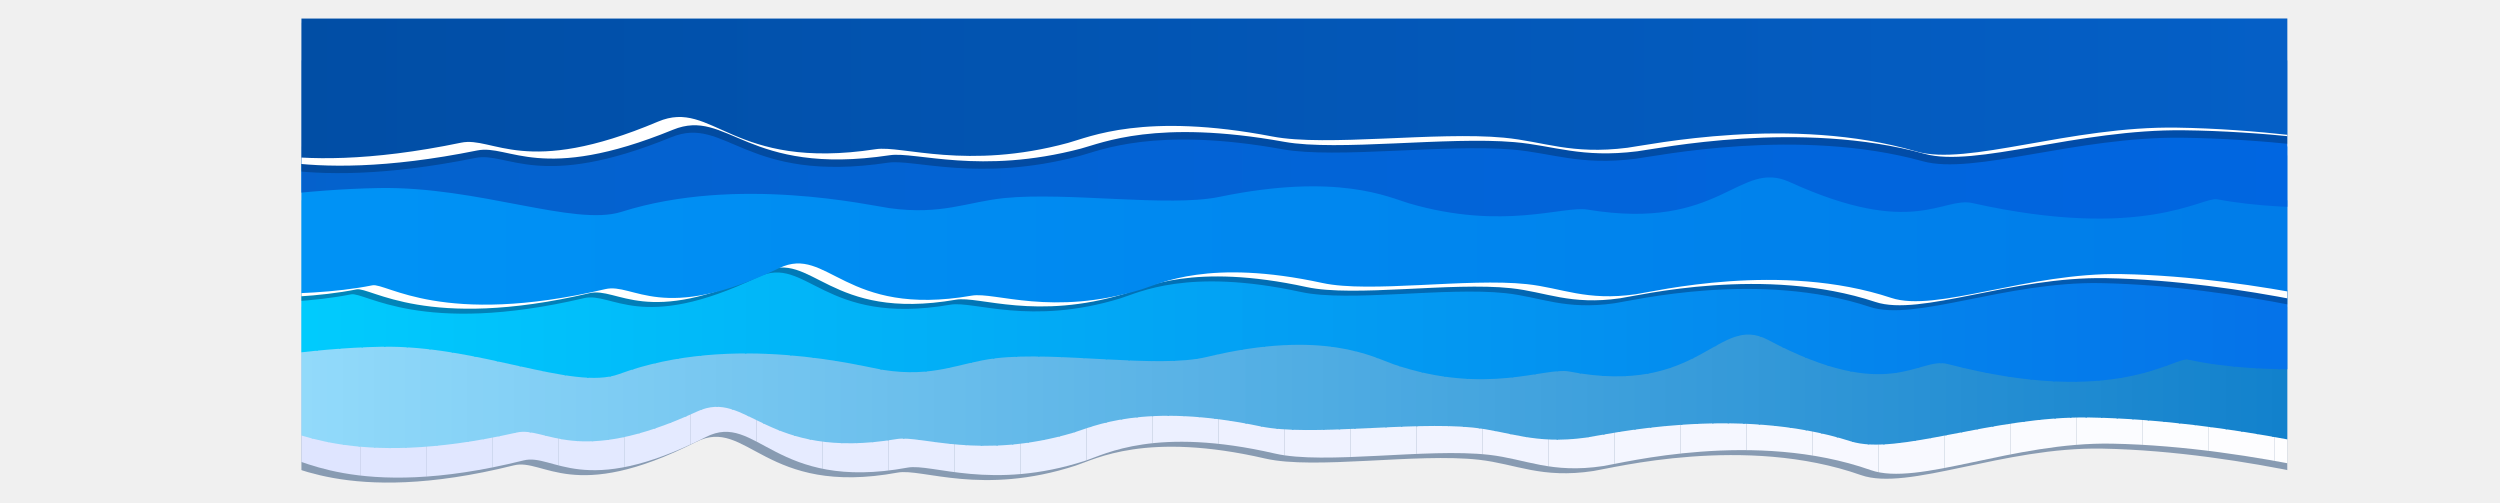
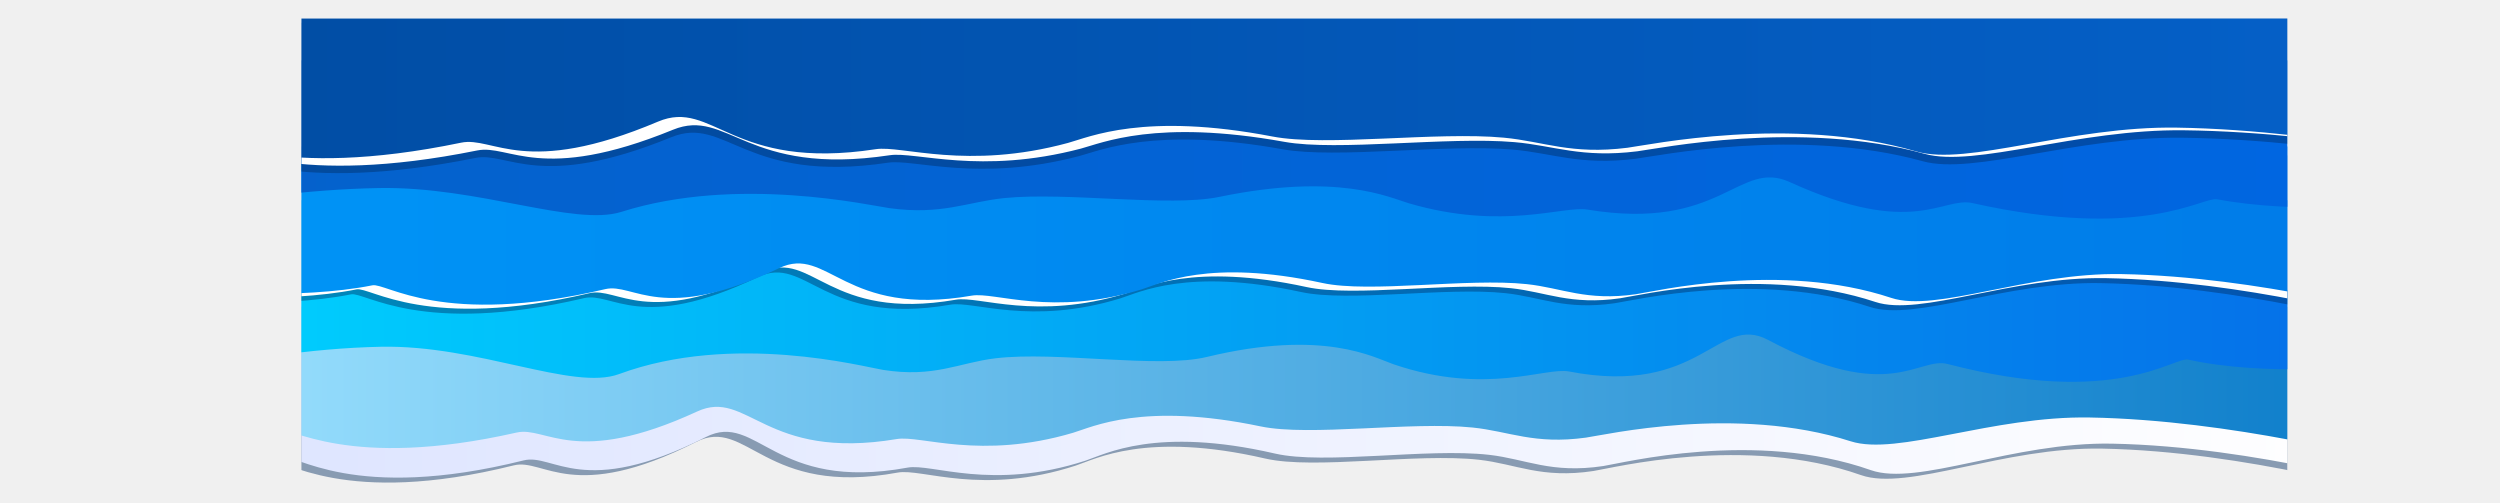
<svg xmlns="http://www.w3.org/2000/svg" width="2420.20" height="486.84" viewBox="-276.17 -17.95 2420.20 486.84">
  <defs>
+     <linearGradient id="waves-g1" x1="-54.68" y1="371.56" x2="1989.45" y2="371.56" gradientUnits="userSpaceOnUse">
+       <stop offset="0.016" stop-color="#dee5ff" />
+       <stop offset="0.984" stop-color="#fefeff" />
+     </linearGradient>
+     <linearGradient id="waves-g2" x1="-4.50" y1="350.24" x2="1940.04" y2="350.24" gradientUnits="userSpaceOnUse">
+       <stop offset="0.004" stop-color="#93dbfb" />
+       <stop offset="0.996" stop-color="#1281cc" />
+     </linearGradient>
+     <linearGradient id="waves-g3" x1="-13.56" y1="276.47" x2="1952.98" y2="276.47" gradientUnits="userSpaceOnUse">
+       <stop offset="0.006" stop-color="#00ccfd" />
+       <stop offset="0.994" stop-color="#0572e9" />
+     </linearGradient>
    <clipPath id="waves-clippath">
      <rect x="15.63" width="1922.47" height="452.8" fill="none" />
-     </clipPath>
-     <clipPath id="waves-clippath-1">
-       <path d="M2053.33,457.31s-144.76-43.04-284.66-45.77c-95.65-1.87-188.29,41.66-233.78,25.62-112.01-39.5-240.4-6.77-258.91-3.96-50.5,7.66-74.83-6.8-110.7-10.86-60.1-6.8-159.13,9.87-207.2-1.22-115.17-26.57-164.5.72-183.39,6.87-90.8,29.56-148.82,2.43-172.22,6.74-129.47,23.87-145.82-54.74-195.27-29.62-119.46,60.68-147.49,15.43-176.4,22.63-165.18,41.15-222.08-7.1-236.13-4.11-74.9,15.94-177.1,6.17-177.1,6.17v-155.56h2235.77v183.07Z" fill="none" />
-     </clipPath>
-     <clipPath id="waves-clippath-2">
-       <path d="M2028.91,427.4s-143.36-38.73-281.91-41.18c-94.73-1.68-186.47,37.49-231.52,23.05-110.93-35.55-238.08-6.09-256.41-3.56-50.01,6.89-74.11-6.12-109.63-9.77-59.52-6.12-157.6,8.88-205.2-1.1-114.06-23.91-162.91.65-181.62,6.18-89.92,26.6-147.38,2.18-170.56,6.06-128.22,21.48-144.41-49.26-193.38-26.65-118.31,54.6-146.07,13.88-174.69,20.36-163.59,37.03-219.93-6.39-233.85-3.7-74.18,14.35-175.39,5.55-175.39,5.55v-139.98H2028.91v164.74Z" fill="none" />
-     </clipPath>
-     <clipPath id="waves-clippath-3">
-       <path d="M-188.23,365s142.78-44.44,280.77-47.26c94.35-1.93,185.72,43.01,230.58,26.45,110.48-40.79,237.12-6.99,255.37-4.09,49.81,7.91,73.81-7.02,109.19-11.21,59.28-7.02,156.96,10.19,204.37-1.26,113.6-27.44,162.25.74,180.89,7.09,89.56,30.52,146.78,2.5,169.87,6.96,127.7,24.64,143.82-56.52,192.6-30.58,117.83,62.66,145.48,15.93,173.99,23.36,162.93,42.49,219.04-7.34,232.9-4.25,73.88,16.46,174.68,6.37,174.68,6.37v-160.63H-188.23v189.03Z" fill="none" />
    </clipPath>
    <linearGradient id="waves-linear-gradient-2" x1="-84.75" y1="206.2" x2="2049.65" y2="206.2" gradientUnits="userSpaceOnUse">
      <stop offset="0" stop-color="#0094f6" />
      <stop offset="1" stop-color="#007be8" />
    </linearGradient>
    <linearGradient id="waves-linear-gradient-3" x1="-60.63" y1="122.9" x2="2121.63" y2="122.9" gradientTransform="translate(1985.494) scale(-1.0275 1)" gradientUnits="userSpaceOnUse">
      <stop offset="0" stop-color="#0066e2" />
      <stop offset="1" stop-color="#0561ca" />
    </linearGradient>
    <linearGradient id="waves-linear-gradient-4" x1="-276.18" y1="64.42" x2="2138.98" y2="64.42" gradientUnits="userSpaceOnUse">
      <stop offset="0" stop-color="#004ba0" />
      <stop offset="1" stop-color="#0561ca" />
    </linearGradient>
  </defs>
  <g id="waves-Waves">
    <g clip-path="url(#waves-clippath)">
      <g>
        <g>
          <g opacity=".43">
            <path d="M2043.8,462.12s-144.76-43.04-284.66-45.77c-95.65-1.87-188.29,41.66-233.78,25.62-112.01-39.5-240.4-6.77-258.91-3.96-50.5,7.66-74.83-6.8-110.7-10.86-60.1-6.8-159.13,9.87-207.2-1.22-115.17-26.57-164.5.72-183.39,6.87-90.8,29.56-148.82,2.43-172.22,6.74-129.47,23.87-145.82-54.74-195.27-29.62-119.46,60.68-147.49,15.43-176.4,22.63-165.18,41.15-222.08-7.1-236.13-4.11-74.9,15.94-177.1,6.17-177.1,6.17v-155.56H2043.8v183.07Z" fill="#002b61" />
          </g>
-           <g clip-path="url(#waves-clippath-1)">
-             <rect x="-54.68" y="274.24" width="63.88" height="194.65" fill="#dee5ff" />
-             <rect x="9.2" y="274.24" width="63.88" height="194.65" fill="#dfe5ff" />
-             <rect x="73.08" y="274.24" width="63.88" height="194.65" fill="#e0e6ff" />
-             <rect x="136.95" y="274.24" width="63.88" height="194.65" fill="#e1e7ff" />
-             <rect x="200.83" y="274.24" width="63.88" height="194.65" fill="#e2e8ff" />
-             <rect x="264.71" y="274.24" width="63.88" height="194.65" fill="#e3e9ff" />
-             <rect x="328.59" y="274.24" width="63.88" height="194.65" fill="#e4eaff" />
-             <rect x="392.47" y="274.24" width="63.88" height="194.65" fill="#e5eaff" />
-             <rect x="456.35" y="274.24" width="63.88" height="194.65" fill="#e6ebff" />
-             <rect x="520.23" y="274.24" width="63.88" height="194.65" fill="#e7ecff" />
-             <rect x="584.11" y="274.24" width="63.88" height="194.65" fill="#e8edff" />
-             <rect x="647.99" y="274.24" width="63.88" height="194.65" fill="#e9eeff" />
-             <rect x="711.87" y="274.24" width="63.88" height="194.65" fill="#eaefff" />
-             <rect x="775.75" y="274.24" width="63.88" height="194.65" fill="#ebefff" />
-             <rect x="839.62" y="274.24" width="63.88" height="194.65" fill="#ecf0ff" />
-             <rect x="903.5" y="274.24" width="63.88" height="194.65" fill="#eef1ff" />
-             <rect x="967.38" y="274.24" width="63.88" height="194.65" fill="#eff2ff" />
-             <rect x="1031.26" y="274.24" width="63.88" height="194.65" fill="#f0f3ff" />
-             <rect x="1095.14" y="274.24" width="63.88" height="194.65" fill="#f1f3ff" />
-             <rect x="1159.02" y="274.24" width="63.88" height="194.65" fill="#f2f4ff" />
-             <rect x="1222.9" y="274.24" width="63.88" height="194.65" fill="#f3f5ff" />
-             <rect x="1286.78" y="274.24" width="63.88" height="194.65" fill="#f4f6ff" />
-             <rect x="1350.66" y="274.24" width="63.88" height="194.65" fill="#f5f7ff" />
-             <rect x="1414.54" y="274.24" width="63.88" height="194.65" fill="#f6f8ff" />
-             <rect x="1478.42" y="274.24" width="63.88" height="194.65" fill="#f7f8ff" />
-             <rect x="1542.3" y="274.24" width="63.88" height="194.65" fill="#f8f9ff" />
-             <rect x="1606.17" y="274.24" width="63.88" height="194.65" fill="#f9faff" />
-             <rect x="1670.05" y="274.24" width="63.88" height="194.65" fill="#fafbff" />
-             <rect x="1733.93" y="274.24" width="63.88" height="194.65" fill="#fbfcff" />
-             <rect x="1797.81" y="274.24" width="63.88" height="194.65" fill="#fcfdff" />
-             <rect x="1861.69" y="274.24" width="63.88" height="194.65" fill="#fdfdff" />
-             <rect x="1925.57" y="274.24" width="63.88" height="194.65" fill="#fefeff" />
-           </g>
-           <g clip-path="url(#waves-clippath-2)">
-             <rect x="-4.5" y="262.66" width="16.560" height="175.16" fill="#93dbfb" />
-             <rect x="10.56" y="262.66" width="16.560" height="175.16" fill="#92dafa" />
-             <rect x="25.62" y="262.66" width="16.560" height="175.16" fill="#91d9fa" />
-             <rect x="40.68" y="262.66" width="16.560" height="175.16" fill="#90d9fa" />
-             <rect x="55.75" y="262.66" width="16.560" height="175.16" fill="#8fd8f9" />
-             <rect x="70.81" y="262.66" width="16.560" height="175.16" fill="#8ed7f9" />
-             <rect x="85.87" y="262.66" width="16.560" height="175.16" fill="#8dd6f8" />
-             <rect x="100.93" y="262.66" width="16.560" height="175.16" fill="#8cd6f8" />
-             <rect x="116" y="262.66" width="16.560" height="175.16" fill="#8bd5f8" />
-             <rect x="131.06" y="262.66" width="16.560" height="175.16" fill="#8ad4f7" />
-             <rect x="146.12" y="262.66" width="16.560" height="175.16" fill="#89d4f7" />
-             <rect x="161.18" y="262.66" width="16.560" height="175.16" fill="#88d3f7" />
-             <rect x="176.25" y="262.66" width="16.560" height="175.16" fill="#87d2f6" />
-             <rect x="191.31" y="262.66" width="16.560" height="175.16" fill="#86d2f6" />
-             <rect x="206.37" y="262.66" width="16.560" height="175.16" fill="#85d1f6" />
-             <rect x="221.43" y="262.66" width="16.560" height="175.16" fill="#84d0f5" />
-             <rect x="236.5" y="262.66" width="16.560" height="175.16" fill="#83cff5" />
-             <rect x="251.56" y="262.66" width="16.560" height="175.16" fill="#82cff4" />
-             <rect x="266.62" y="262.66" width="16.560" height="175.16" fill="#81cef4" />
-             <rect x="281.68" y="262.66" width="16.560" height="175.16" fill="#80cdf4" />
-             <rect x="296.74" y="262.66" width="16.560" height="175.16" fill="#7fcdf3" />
-             <rect x="311.81" y="262.66" width="16.560" height="175.16" fill="#7eccf3" />
-             <rect x="326.87" y="262.66" width="16.560" height="175.16" fill="#7dcbf3" />
-             <rect x="341.93" y="262.66" width="16.560" height="175.16" fill="#7ccbf2" />
-             <rect x="356.99" y="262.66" width="16.560" height="175.16" fill="#7bcaf2" />
-             <rect x="372.06" y="262.66" width="16.560" height="175.16" fill="#7ac9f2" />
-             <rect x="387.12" y="262.66" width="16.560" height="175.16" fill="#79c8f1" />
-             <rect x="402.18" y="262.66" width="16.560" height="175.16" fill="#78c8f1" />
-             <rect x="417.24" y="262.66" width="16.560" height="175.16" fill="#77c7f0" />
-             <rect x="432.31" y="262.66" width="16.560" height="175.16" fill="#76c6f0" />
-             <rect x="447.37" y="262.66" width="16.560" height="175.16" fill="#75c6f0" />
-             <rect x="462.43" y="262.66" width="16.560" height="175.16" fill="#74c5ef" />
-             <rect x="477.49" y="262.66" width="16.560" height="175.16" fill="#73c4ef" />
-             <rect x="492.55" y="262.66" width="16.560" height="175.16" fill="#72c4ef" />
-             <rect x="507.62" y="262.66" width="16.560" height="175.16" fill="#71c3ee" />
-             <rect x="522.68" y="262.66" width="16.560" height="175.16" fill="#70c2ee" />
-             <rect x="537.74" y="262.66" width="16.560" height="175.16" fill="#6fc1ee" />
-             <rect x="552.8" y="262.66" width="16.560" height="175.16" fill="#6ec1ed" />
-             <rect x="567.87" y="262.66" width="16.560" height="175.16" fill="#6dc0ed" />
-             <rect x="582.93" y="262.66" width="16.560" height="175.16" fill="#6cbfec" />
-             <rect x="597.99" y="262.66" width="16.560" height="175.16" fill="#6bbfec" />
-             <rect x="613.05" y="262.66" width="16.560" height="175.16" fill="#6abeec" />
-             <rect x="628.12" y="262.66" width="16.560" height="175.16" fill="#69bdeb" />
-             <rect x="643.18" y="262.66" width="16.560" height="175.16" fill="#68bdeb" />
-             <rect x="658.24" y="262.66" width="16.560" height="175.16" fill="#67bceb" />
-             <rect x="673.3" y="262.66" width="16.560" height="175.16" fill="#66bbea" />
-             <rect x="688.37" y="262.66" width="16.560" height="175.16" fill="#65baea" />
-             <rect x="703.43" y="262.66" width="16.560" height="175.16" fill="#64baea" />
-             <rect x="718.49" y="262.66" width="16.560" height="175.16" fill="#63b9e9" />
-             <rect x="733.55" y="262.66" width="16.560" height="175.16" fill="#62b8e9" />
-             <rect x="748.61" y="262.66" width="16.560" height="175.16" fill="#61b8e8" />
-             <rect x="763.68" y="262.66" width="16.560" height="175.16" fill="#60b7e8" />
-             <rect x="778.74" y="262.66" width="16.560" height="175.16" fill="#5fb6e8" />
-             <rect x="793.8" y="262.66" width="16.560" height="175.16" fill="#5eb6e7" />
-             <rect x="808.86" y="262.66" width="16.560" height="175.16" fill="#5db5e7" />
-             <rect x="823.93" y="262.66" width="16.560" height="175.16" fill="#5cb4e7" />
-             <rect x="838.99" y="262.66" width="16.560" height="175.16" fill="#5bb3e6" />
-             <rect x="854.05" y="262.66" width="16.560" height="175.16" fill="#5ab3e6" />
-             <rect x="869.11" y="262.66" width="16.560" height="175.16" fill="#59b2e6" />
-             <rect x="884.18" y="262.66" width="16.560" height="175.16" fill="#58b1e5" />
-             <rect x="899.24" y="262.66" width="16.560" height="175.16" fill="#57b1e5" />
-             <rect x="914.3" y="262.66" width="16.560" height="175.16" fill="#56b0e5" />
-             <rect x="929.36" y="262.66" width="16.560" height="175.16" fill="#54afe4" />
-             <rect x="944.43" y="262.66" width="16.560" height="175.16" fill="#53afe4" />
-             <rect x="959.49" y="262.66" width="16.560" height="175.16" fill="#52aee3" />
-             <rect x="974.55" y="262.66" width="16.560" height="175.16" fill="#51ade3" />
-             <rect x="989.61" y="262.66" width="16.560" height="175.16" fill="#50ade3" />
-             <rect x="1004.67" y="262.66" width="16.560" height="175.16" fill="#4face2" />
-             <rect x="1019.74" y="262.66" width="16.560" height="175.16" fill="#4eabe2" />
-             <rect x="1034.8" y="262.66" width="16.560" height="175.16" fill="#4daae2" />
-             <rect x="1049.86" y="262.66" width="16.560" height="175.16" fill="#4caae1" />
-             <rect x="1064.92" y="262.66" width="16.560" height="175.16" fill="#4ba9e1" />
-             <rect x="1079.99" y="262.66" width="16.560" height="175.16" fill="#4aa8e1" />
-             <rect x="1095.05" y="262.66" width="16.560" height="175.16" fill="#49a8e0" />
-             <rect x="1110.11" y="262.66" width="16.560" height="175.16" fill="#48a7e0" />
-             <rect x="1125.17" y="262.66" width="16.560" height="175.16" fill="#47a6df" />
-             <rect x="1140.24" y="262.66" width="16.560" height="175.16" fill="#46a6df" />
-             <rect x="1155.3" y="262.66" width="16.560" height="175.16" fill="#45a5df" />
-             <rect x="1170.36" y="262.66" width="16.560" height="175.16" fill="#44a4de" />
-             <rect x="1185.42" y="262.66" width="16.560" height="175.16" fill="#43a3de" />
-             <rect x="1200.48" y="262.66" width="16.560" height="175.16" fill="#42a3de" />
-             <rect x="1215.55" y="262.66" width="16.560" height="175.16" fill="#41a2dd" />
-             <rect x="1230.61" y="262.66" width="16.560" height="175.16" fill="#40a1dd" />
-             <rect x="1245.67" y="262.66" width="16.560" height="175.16" fill="#3fa1dd" />
-             <rect x="1260.73" y="262.66" width="16.560" height="175.16" fill="#3ea0dc" />
-             <rect x="1275.8" y="262.66" width="16.560" height="175.16" fill="#3d9fdc" />
-             <rect x="1290.86" y="262.66" width="16.560" height="175.16" fill="#3c9fdb" />
-             <rect x="1305.92" y="262.66" width="16.560" height="175.16" fill="#3b9edb" />
-             <rect x="1320.98" y="262.66" width="16.560" height="175.16" fill="#3a9ddb" />
-             <rect x="1336.05" y="262.66" width="16.560" height="175.16" fill="#399cda" />
-             <rect x="1351.11" y="262.66" width="16.560" height="175.16" fill="#389cda" />
-             <rect x="1366.17" y="262.66" width="16.560" height="175.16" fill="#379bda" />
-             <rect x="1381.23" y="262.66" width="16.560" height="175.16" fill="#369ad9" />
-             <rect x="1396.3" y="262.66" width="16.560" height="175.16" fill="#359ad9" />
-             <rect x="1411.36" y="262.66" width="16.560" height="175.16" fill="#3499d9" />
-             <rect x="1426.42" y="262.66" width="16.560" height="175.16" fill="#3398d8" />
-             <rect x="1441.48" y="262.66" width="16.560" height="175.16" fill="#3298d8" />
-             <rect x="1456.54" y="262.66" width="16.560" height="175.16" fill="#3197d7" />
-             <rect x="1471.61" y="262.66" width="16.560" height="175.16" fill="#3096d7" />
-             <rect x="1486.67" y="262.66" width="16.560" height="175.16" fill="#2f95d7" />
-             <rect x="1501.73" y="262.66" width="16.560" height="175.16" fill="#2e95d6" />
-             <rect x="1516.79" y="262.66" width="16.560" height="175.16" fill="#2d94d6" />
-             <rect x="1531.86" y="262.66" width="16.560" height="175.16" fill="#2c93d6" />
-             <rect x="1546.92" y="262.66" width="16.560" height="175.16" fill="#2b93d5" />
-             <rect x="1561.98" y="262.66" width="16.560" height="175.16" fill="#2a92d5" />
-             <rect x="1577.04" y="262.66" width="16.560" height="175.16" fill="#2991d5" />
-             <rect x="1592.11" y="262.66" width="16.560" height="175.16" fill="#2891d4" />
-             <rect x="1607.17" y="262.66" width="16.560" height="175.16" fill="#2790d4" />
-             <rect x="1622.23" y="262.66" width="16.560" height="175.16" fill="#268fd3" />
-             <rect x="1637.29" y="262.66" width="16.560" height="175.16" fill="#258ed3" />
-             <rect x="1652.35" y="262.66" width="16.560" height="175.16" fill="#248ed3" />
-             <rect x="1667.42" y="262.66" width="16.560" height="175.16" fill="#238dd2" />
-             <rect x="1682.48" y="262.66" width="16.560" height="175.16" fill="#228cd2" />
-             <rect x="1697.54" y="262.66" width="16.560" height="175.16" fill="#218cd2" />
-             <rect x="1712.6" y="262.66" width="16.560" height="175.16" fill="#208bd1" />
-             <rect x="1727.67" y="262.66" width="16.560" height="175.16" fill="#1f8ad1" />
-             <rect x="1742.73" y="262.66" width="16.560" height="175.16" fill="#1e8ad1" />
-             <rect x="1757.79" y="262.66" width="16.560" height="175.16" fill="#1d89d0" />
-             <rect x="1772.85" y="262.66" width="16.560" height="175.16" fill="#1c88d0" />
-             <rect x="1787.92" y="262.66" width="16.560" height="175.16" fill="#1b87cf" />
-             <rect x="1802.98" y="262.66" width="16.560" height="175.16" fill="#1a87cf" />
-             <rect x="1818.04" y="262.66" width="16.560" height="175.16" fill="#1986cf" />
-             <rect x="1833.1" y="262.66" width="16.560" height="175.16" fill="#1885ce" />
-             <rect x="1848.17" y="262.66" width="16.560" height="175.16" fill="#1785ce" />
-             <rect x="1863.23" y="262.66" width="16.560" height="175.16" fill="#1684ce" />
-             <rect x="1878.29" y="262.66" width="16.560" height="175.16" fill="#1583cd" />
-             <rect x="1893.35" y="262.66" width="16.560" height="175.16" fill="#1483cd" />
-             <rect x="1908.41" y="262.66" width="16.560" height="175.16" fill="#1382cd" />
-             <rect x="1923.48" y="262.66" width="16.560" height="175.16" fill="#1281cc" />
-           </g>
-           <g clip-path="url(#waves-clippath-3)">
-             <rect x="1929.65" y="175.97" width="23.330" height="200.99" fill="#0572e9" />
-             <rect x="1907.81" y="175.97" width="23.330" height="200.99" fill="#0573e9" />
-             <rect x="1885.98" y="175.97" width="23.330" height="200.99" fill="#0574e9" />
-             <rect x="1864.14" y="175.97" width="23.330" height="200.99" fill="#0575e9" />
-             <rect x="1842.31" y="175.97" width="23.330" height="200.99" fill="#0576ea" />
-             <rect x="1820.48" y="175.97" width="23.330" height="200.99" fill="#0577ea" />
-             <rect x="1798.64" y="175.97" width="23.330" height="200.99" fill="#0578ea" />
-             <rect x="1776.81" y="175.97" width="23.330" height="200.99" fill="#0579ea" />
-             <rect x="1754.98" y="175.97" width="23.330" height="200.99" fill="#047aeb" />
-             <rect x="1733.14" y="175.97" width="23.330" height="200.99" fill="#047beb" />
-             <rect x="1711.31" y="175.97" width="23.330" height="200.99" fill="#047ceb" />
-             <rect x="1689.47" y="175.97" width="23.330" height="200.99" fill="#047deb" />
-             <rect x="1667.64" y="175.97" width="23.330" height="200.99" fill="#047eeb" />
-             <rect x="1645.81" y="175.97" width="23.330" height="200.99" fill="#047fec" />
-             <rect x="1623.97" y="175.97" width="23.330" height="200.99" fill="#0480ec" />
-             <rect x="1602.14" y="175.97" width="23.330" height="200.99" fill="#0481ec" />
-             <rect x="1580.31" y="175.97" width="23.330" height="200.99" fill="#0482ec" />
-             <rect x="1558.47" y="175.97" width="23.330" height="200.99" fill="#0483ed" />
-             <rect x="1536.64" y="175.97" width="23.330" height="200.99" fill="#0484ed" />
-             <rect x="1514.8" y="175.97" width="23.330" height="200.99" fill="#0485ed" />
-             <rect x="1492.97" y="175.97" width="23.330" height="200.99" fill="#0486ed" />
-             <rect x="1471.14" y="175.97" width="23.330" height="200.99" fill="#0487ee" />
-             <rect x="1449.3" y="175.97" width="23.330" height="200.99" fill="#0488ee" />
-             <rect x="1427.47" y="175.97" width="23.330" height="200.99" fill="#0489ee" />
-             <rect x="1405.64" y="175.97" width="23.330" height="200.99" fill="#048aee" />
-             <rect x="1383.8" y="175.97" width="23.330" height="200.99" fill="#048bee" />
-             <rect x="1361.97" y="175.97" width="23.330" height="200.99" fill="#048cef" />
-             <rect x="1340.13" y="175.97" width="23.330" height="200.99" fill="#048def" />
-             <rect x="1318.3" y="175.97" width="23.330" height="200.99" fill="#038eef" />
-             <rect x="1296.47" y="175.97" width="23.330" height="200.99" fill="#038fef" />
-             <rect x="1274.63" y="175.97" width="23.330" height="200.99" fill="#0390f0" />
-             <rect x="1252.8" y="175.97" width="23.330" height="200.99" fill="#0391f0" />
-             <rect x="1230.97" y="175.97" width="23.330" height="200.99" fill="#0392f0" />
-             <rect x="1209.13" y="175.97" width="23.330" height="200.99" fill="#0393f0" />
-             <rect x="1187.3" y="175.97" width="23.330" height="200.99" fill="#0394f1" />
-             <rect x="1165.46" y="175.97" width="23.330" height="200.99" fill="#0395f1" />
-             <rect x="1143.63" y="175.97" width="23.330" height="200.99" fill="#0396f1" />
-             <rect x="1121.8" y="175.97" width="23.330" height="200.99" fill="#0397f1" />
-             <rect x="1099.96" y="175.97" width="23.330" height="200.99" fill="#0398f1" />
-             <rect x="1078.13" y="175.97" width="23.330" height="200.99" fill="#0399f2" />
-             <rect x="1056.3" y="175.97" width="23.330" height="200.99" fill="#039af2" />
-             <rect x="1034.46" y="175.97" width="23.330" height="200.99" fill="#039bf2" />
-             <rect x="1012.63" y="175.97" width="23.330" height="200.99" fill="#039cf2" />
-             <rect x="990.79" y="175.97" width="23.330" height="200.99" fill="#039df3" />
-             <rect x="968.96" y="175.97" width="23.330" height="200.99" fill="#039ef3" />
-             <rect x="947.13" y="175.97" width="23.330" height="200.99" fill="#039ff3" />
-             <rect x="925.29" y="175.97" width="23.330" height="200.99" fill="#03a0f3" />
-             <rect x="903.46" y="175.97" width="23.330" height="200.99" fill="#03a2f4" />
-             <rect x="881.63" y="175.97" width="23.330" height="200.99" fill="#02a3f4" />
-             <rect x="859.79" y="175.97" width="23.330" height="200.99" fill="#02a4f4" />
-             <rect x="837.96" y="175.97" width="23.330" height="200.99" fill="#02a5f4" />
-             <rect x="816.12" y="175.97" width="23.330" height="200.99" fill="#02a6f4" />
-             <rect x="794.29" y="175.97" width="23.330" height="200.99" fill="#02a7f5" />
-             <rect x="772.46" y="175.97" width="23.330" height="200.99" fill="#02a8f5" />
-             <rect x="750.62" y="175.97" width="23.330" height="200.99" fill="#02a9f5" />
-             <rect x="728.79" y="175.97" width="23.330" height="200.99" fill="#02aaf5" />
-             <rect x="706.96" y="175.97" width="23.330" height="200.99" fill="#02abf6" />
-             <rect x="685.12" y="175.97" width="23.330" height="200.99" fill="#02acf6" />
-             <rect x="663.29" y="175.97" width="23.330" height="200.99" fill="#02adf6" />
-             <rect x="641.45" y="175.97" width="23.330" height="200.99" fill="#02aef6" />
-             <rect x="619.62" y="175.97" width="23.330" height="200.99" fill="#02aff6" />
-             <rect x="597.79" y="175.97" width="23.330" height="200.99" fill="#02b0f7" />
-             <rect x="575.95" y="175.97" width="23.330" height="200.99" fill="#02b1f7" />
-             <rect x="554.12" y="175.97" width="23.330" height="200.99" fill="#02b2f7" />
-             <rect x="532.29" y="175.97" width="23.330" height="200.99" fill="#02b3f7" />
-             <rect x="510.45" y="175.97" width="23.330" height="200.99" fill="#02b4f8" />
-             <rect x="488.62" y="175.97" width="23.330" height="200.99" fill="#02b5f8" />
-             <rect x="466.78" y="175.97" width="23.330" height="200.99" fill="#01b6f8" />
-             <rect x="444.95" y="175.97" width="23.330" height="200.99" fill="#01b7f8" />
-             <rect x="423.12" y="175.97" width="23.330" height="200.99" fill="#01b8f9" />
-             <rect x="401.28" y="175.97" width="23.330" height="200.99" fill="#01b9f9" />
-             <rect x="379.45" y="175.97" width="23.330" height="200.99" fill="#01baf9" />
-             <rect x="357.62" y="175.97" width="23.330" height="200.99" fill="#01bbf9" />
-             <rect x="335.78" y="175.97" width="23.330" height="200.99" fill="#01bcf9" />
-             <rect x="313.95" y="175.97" width="23.330" height="200.99" fill="#01bdfa" />
-             <rect x="292.11" y="175.97" width="23.330" height="200.99" fill="#01befa" />
-             <rect x="270.28" y="175.97" width="23.330" height="200.99" fill="#01bffa" />
-             <rect x="248.45" y="175.97" width="23.330" height="200.99" fill="#01c0fa" />
-             <rect x="226.61" y="175.97" width="23.330" height="200.99" fill="#01c1fb" />
-             <rect x="204.78" y="175.97" width="23.330" height="200.99" fill="#01c2fb" />
-             <rect x="182.95" y="175.97" width="23.330" height="200.99" fill="#01c3fb" />
-             <rect x="161.11" y="175.97" width="23.330" height="200.99" fill="#01c4fb" />
-             <rect x="139.28" y="175.97" width="23.330" height="200.99" fill="#01c5fc" />
-             <rect x="117.44" y="175.97" width="23.330" height="200.99" fill="#01c6fc" />
-             <rect x="95.61" y="175.97" width="23.330" height="200.99" fill="#01c7fc" />
-             <rect x="73.78" y="175.97" width="23.330" height="200.99" fill="#01c8fc" />
-             <rect x="51.94" y="175.97" width="23.330" height="200.99" fill="#01c9fc" />
-             <rect x="30.11" y="175.97" width="23.330" height="200.99" fill="#01cafd" />
-             <rect x="8.28" y="175.97" width="23.330" height="200.99" fill="#00cbfd" />
-             <rect x="-13.56" y="175.97" width="23.330" height="200.99" fill="#00ccfd" />
-           </g>
+           <path d="M2053.33,457.31s-144.76-43.04-284.66-45.77c-95.65-1.87-188.29,41.66-233.78,25.62-112.01-39.5-240.4-6.77-258.91-3.96-50.5,7.66-74.83-6.8-110.7-10.86-60.1-6.8-159.13,9.87-207.2-1.22-115.17-26.57-164.5.72-183.39,6.87-90.8,29.56-148.82,2.43-172.22,6.74-129.47,23.87-145.82-54.74-195.27-29.62-119.46,60.68-147.49,15.43-176.4,22.63-165.18,41.15-222.08-7.1-236.13-4.11-74.9,15.94-177.1,6.17-177.1,6.17v-155.56h2235.77v183.07Z" fill="url(#waves-g1)" />
+           <path d="M2028.91,427.4s-143.36-38.73-281.91-41.18c-94.73-1.68-186.47,37.49-231.52,23.05-110.93-35.55-238.08-6.09-256.41-3.56-50.01,6.89-74.11-6.12-109.63-9.77-59.52-6.12-157.6,8.88-205.2-1.1-114.06-23.91-162.91.65-181.62,6.18-89.92,26.6-147.38,2.18-170.56,6.06-128.22,21.48-144.41-49.26-193.38-26.65-118.31,54.6-146.07,13.88-174.69,20.36-163.59,37.03-219.93-6.39-233.85-3.7-74.18,14.35-175.39,5.55-175.39,5.55v-139.98H2028.91v164.74Z" fill="url(#waves-g2)" />
+           <path d="M-188.23,365s142.78-44.44,280.77-47.26c94.35-1.93,185.72,43.01,230.58,26.45,110.48-40.79,237.12-6.99,255.37-4.09,49.81,7.91,73.81-7.02,109.19-11.21,59.28-7.02,156.96,10.19,204.37-1.26,113.6-27.44,162.25.74,180.89,7.09,89.56,30.52,146.78,2.5,169.87,6.96,127.7,24.64,143.82-56.52,192.6-30.58,117.83,62.66,145.48,15.93,173.99,23.36,162.93,42.49,219.04-7.34,232.9-4.25,73.88,16.46,174.68,6.37,174.68,6.37v-160.63H-188.23v189.03Z" fill="url(#waves-g3)" />
        </g>
        <g>
          <path d="M2028.98,297.31s-138.2-38.73-271.76-41.18c-91.32-1.68-179.76,37.49-223.18,23.05-106.94-35.55-229.5-6.09-247.17-3.56-48.21,6.89-71.44-6.12-105.68-9.77-57.37-6.12-151.92,8.88-197.81-1.1-109.95-23.91-157.04.65-175.08,6.18-86.68,26.6-142.07,2.18-164.41,6.06-123.6,21.48-139.21-49.26-186.42-26.65-114.05,54.6-140.81,13.88-168.4,20.36-157.7,37.03-212.01-6.39-225.42-3.7-71.5,14.35-169.07,5.55-169.07,5.55v-139.98H2028.98v164.74Z" fill="#002b61" opacity=".43" />
          <path d="M2034.3,292.5s-138.2-38.73-271.76-41.18c-91.32-1.68-179.76,37.49-223.18,23.05-106.94-35.55-229.5-6.09-247.17-3.56-48.21,6.89-71.44-6.12-105.68-9.77-57.37-6.12-151.92,8.88-197.81-1.1-109.95-23.91-157.04.65-175.08,6.18-86.68,26.6-142.07,2.18-164.41,6.06-123.6,21.48-139.21-49.26-186.42-26.65-114.05,54.6-140.81,13.88-168.4,20.36-157.7,37.03-212.01-6.39-225.42-3.7-71.5,14.35-169.07,5.55-169.07,5.55V127.76H2034.3v164.74Z" fill="#fff" />
          <path d="M2049.65,288.57s-138.2-38.73-271.76-41.18c-91.32-1.68-179.76,37.49-223.18,23.05-106.94-35.55-229.5-6.09-247.17-3.56-48.21,6.89-71.44-6.12-105.68-9.77-57.37-6.12-151.92,8.88-197.81-1.1-109.95-23.91-157.04.65-175.08,6.18-86.68,26.6-142.07,2.18-164.41,6.06-123.6,21.48-139.21-49.26-186.42-26.65-114.05,54.6-140.81,13.88-168.4,20.36-157.7,37.03-212.01-6.39-225.42-3.7-71.5,14.35-169.07,5.55-169.07,5.55V123.83h2134.4v164.74Z" fill="url(#waves-linear-gradient-2)" />
        </g>
        <path d="M-194.55,205.27s145.19-38.73,285.5-41.18c95.93-1.68,188.85,37.49,234.47,23.05,112.34-35.55,241.11-6.09,259.67-3.56,50.65,6.89,75.05-6.12,111.03-9.77,60.27-6.12,159.6,8.88,207.81-1.1,115.51-23.91,164.99.65,183.93,6.18,91.07,26.6,149.25,2.18,172.73,6.06,129.85,21.48,146.25-49.26,195.85-26.65,119.82,54.6,147.93,13.88,176.92,20.36,165.67,37.03,222.73-6.39,236.82-3.7,75.12,14.35,177.62,5.55,177.62,5.55V40.54H-194.55v164.74Z" fill="url(#waves-linear-gradient-3)" />
        <g>
          <path d="M2142.44,153.54s-155.62-36.33-305.94-38.16c-102.77-1.25-202.21,36.37-251.12,22.8-120.44-33.42-258.31-4.91-278.18-2.44-54.24,6.74-80.42-5.55-118.96-8.89-64.58-5.6-170.95,9.04-222.63-.28-123.8-22.34-176.74,1.22-197.02,6.56-97.49,25.65-159.88,2.62-185.02,6.4-139.05,20.92-156.79-46.35-209.87-24.65-128.22,52.41-158.43,13.75-189.47,20.03-177.39,35.85-238.62-5.27-253.71-2.66-80.44,13.93-190.26,5.94-190.26,5.94l-.34-133.24L2142.04-3.27l.4,156.81Z" fill="#002b61" opacity=".43" />
          <path d="M2144.03,146.33s-155.62-36.33-305.94-38.16c-102.77-1.25-202.21,36.37-251.12,22.8-120.44-33.42-258.31-4.91-278.18-2.44-54.24,6.74-80.42-5.55-118.96-8.89-64.58-5.6-170.95,9.04-222.63-.28-123.8-22.34-176.74,1.22-197.02,6.56-97.49,25.65-159.88,2.62-185.02,6.4-139.05,20.92-156.79-46.35-209.87-24.65-128.22,52.41-158.43,13.75-189.47,20.03-177.39,35.85-238.62-5.27-253.71-2.66-80.44,13.93-190.26,5.94-190.26,5.94l-.34-133.24,2402.13-8.2.4,156.81Z" fill="#fff" />
          <path d="M2138.98,146.79s-156.37-38.73-307.5-41.18c-103.33-1.68-203.4,37.49-252.54,23.05-121-35.55-259.69-6.09-279.68-3.56-54.56,6.89-80.84-6.12-119.58-9.77-64.92-6.12-171.9,8.88-223.83-1.1-124.41-23.91-177.7.65-198.11,6.18-98.08,26.6-160.76,2.18-186.04,6.06-139.86,21.48-157.52-49.26-210.94-26.65-129.05,54.6-159.33,13.88-190.55,20.36-178.44,37.03-239.9-6.39-255.08-3.7-80.91,14.35-191.31,5.55-191.31,5.55V-17.95h2415.16v164.74Z" fill="url(#waves-linear-gradient-4)" />
        </g>
      </g>
    </g>
  </g>
</svg>
